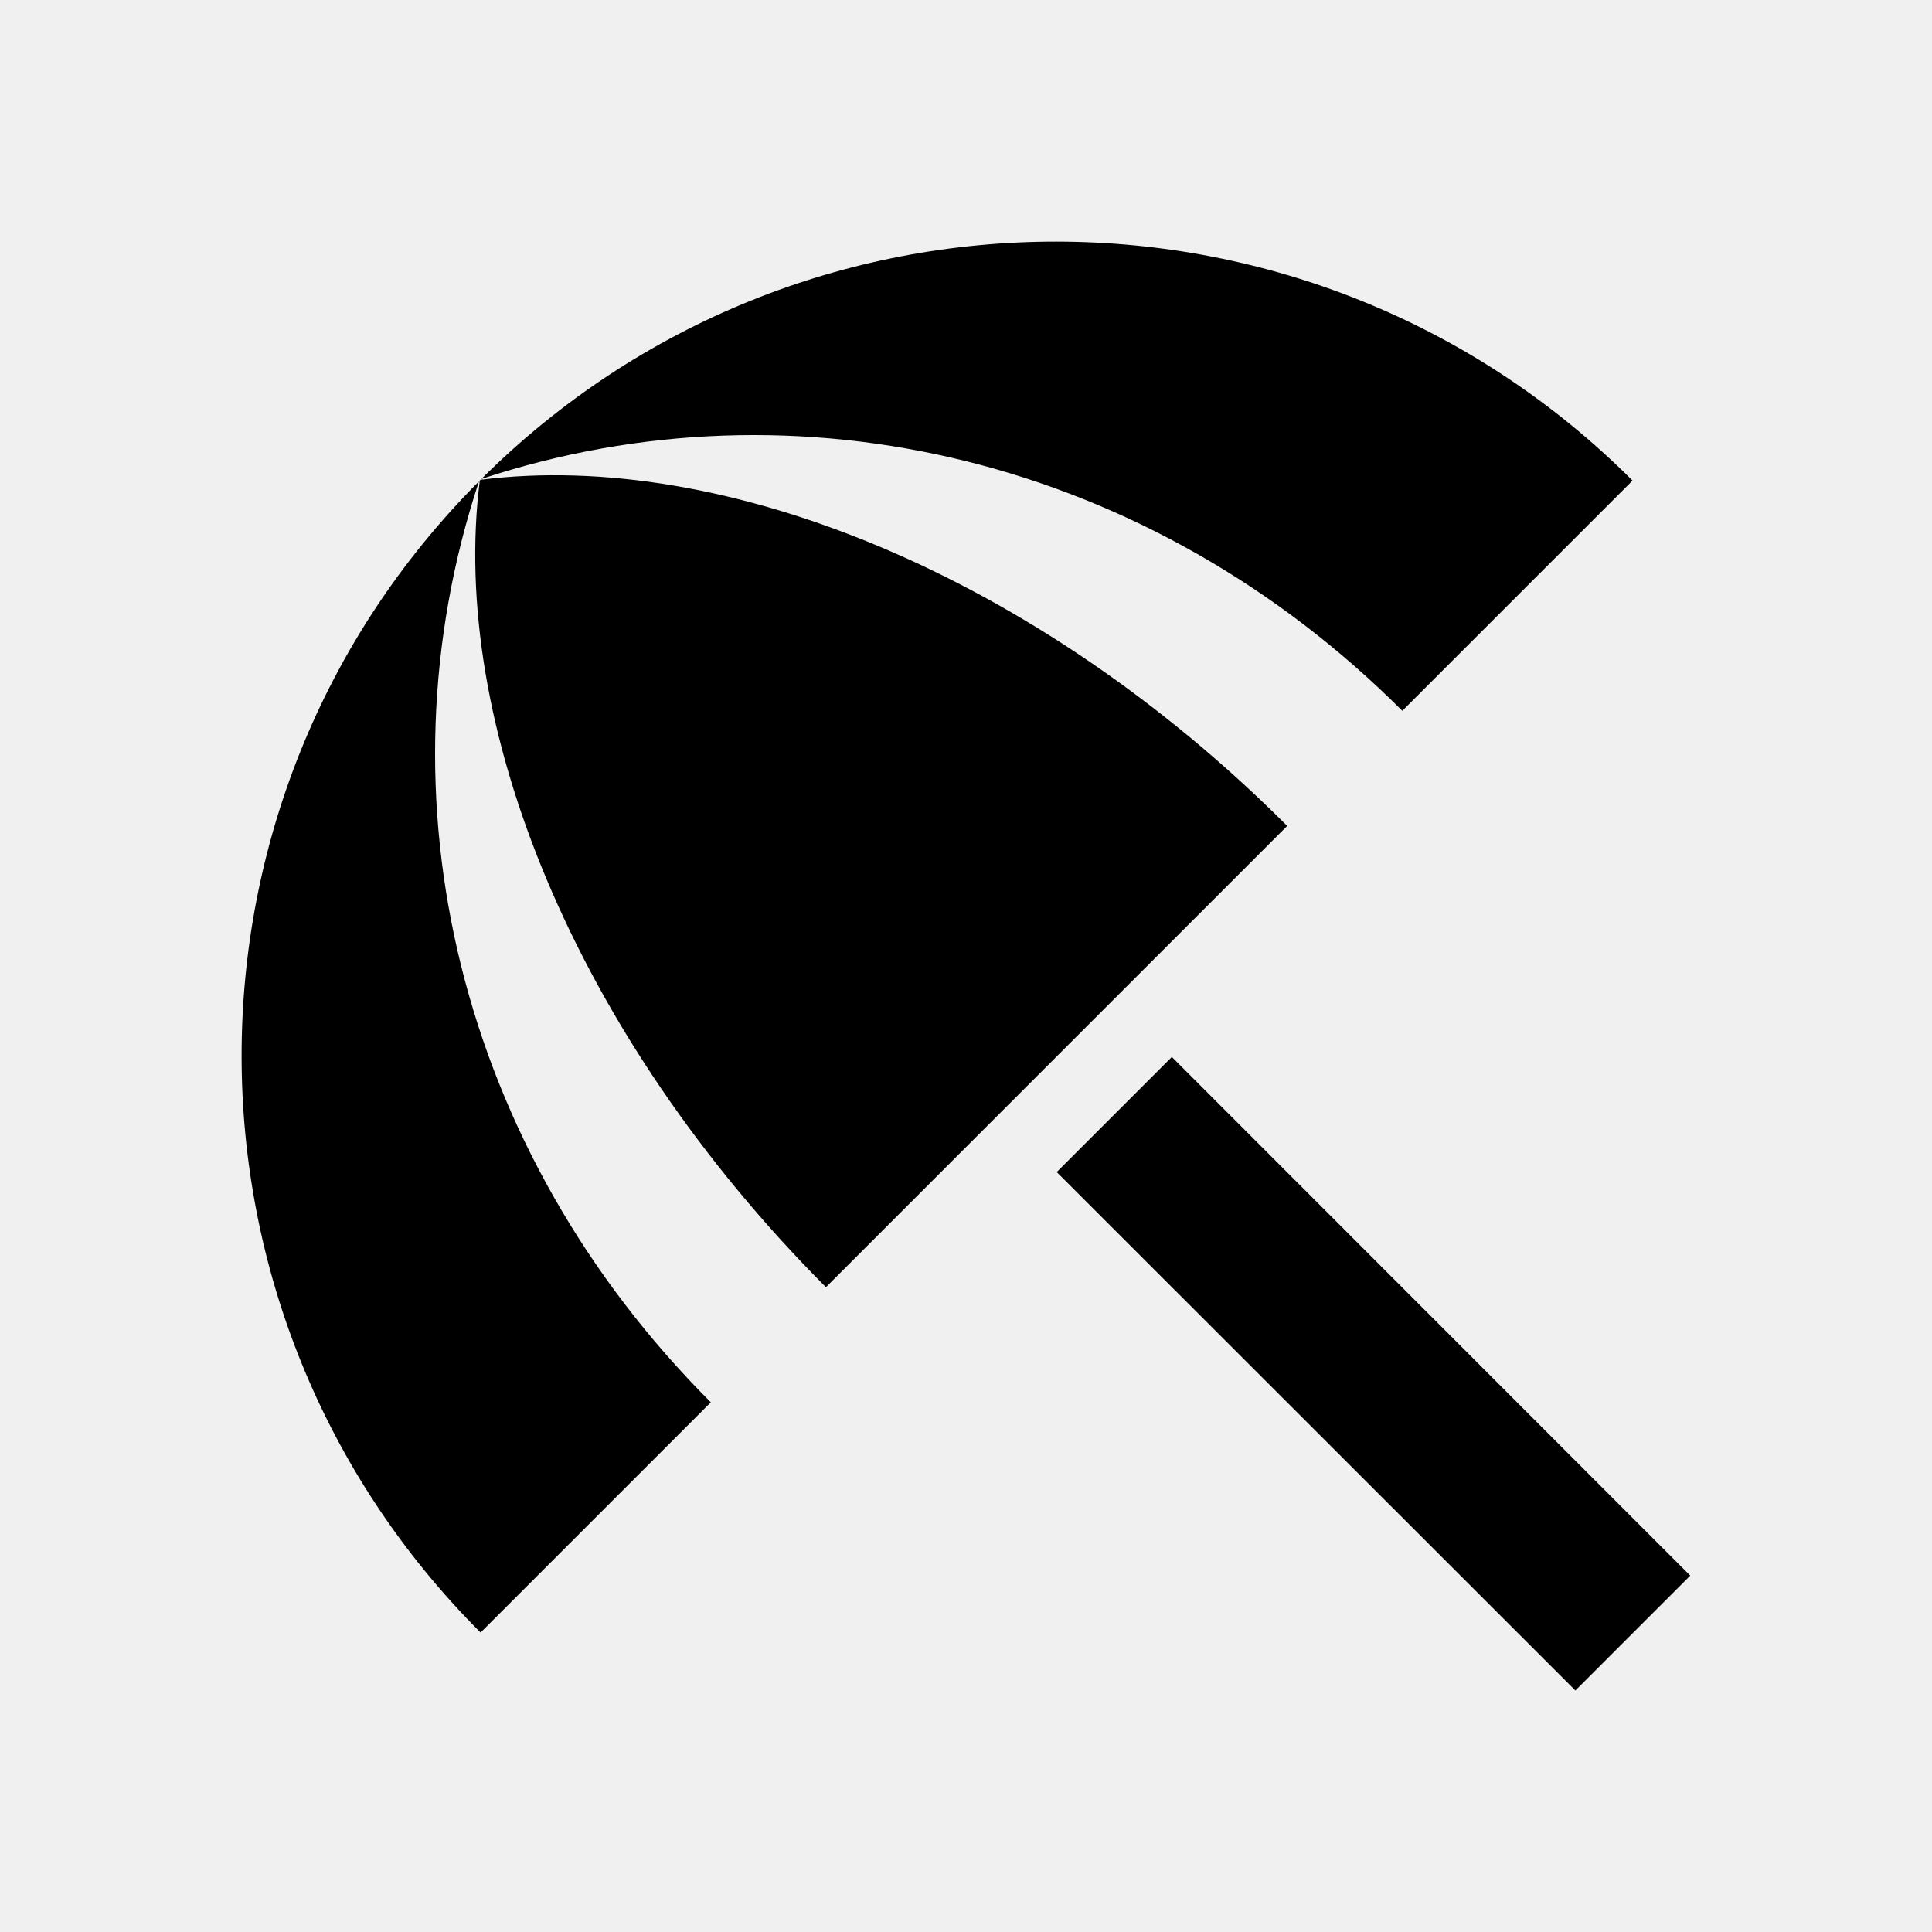
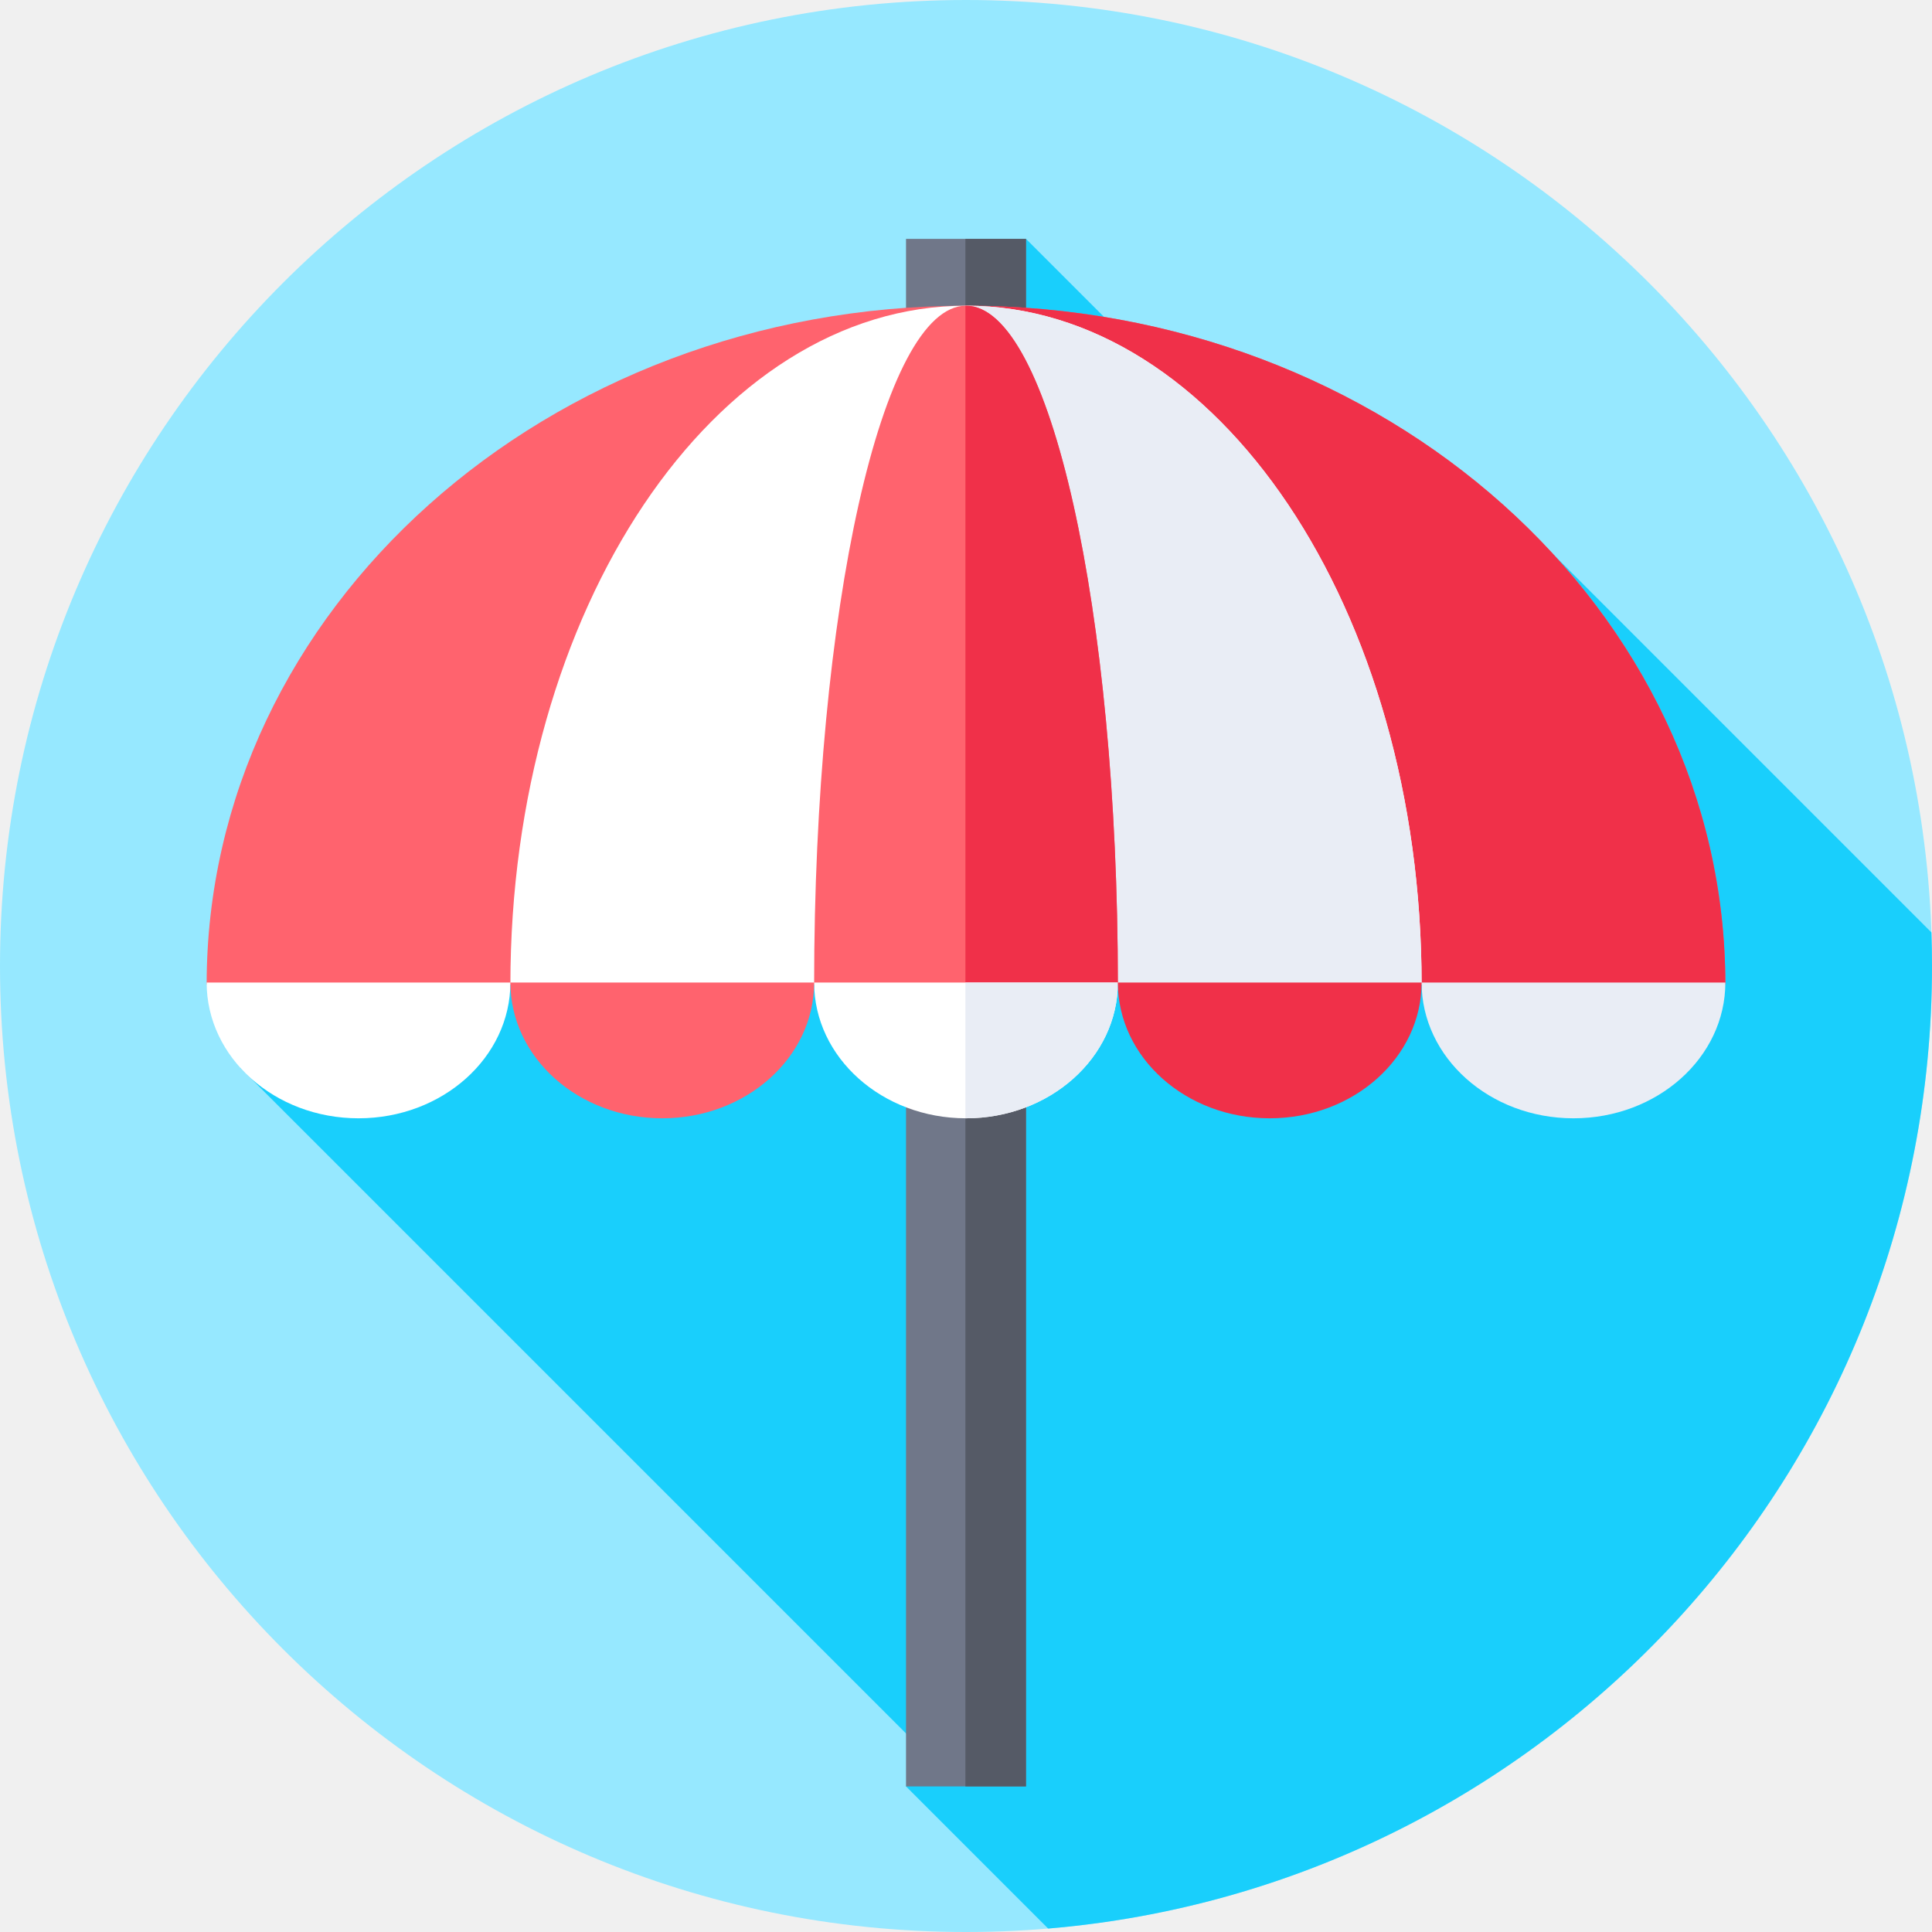
- <svg xmlns="http://www.w3.org/2000/svg" width="16" height="16" viewBox="0 0 24 24">
-   <path d="M13.127 14.56l1.43-1.43 6.44 6.443L19.57 21zm4.293-5.73l2.86-2.86c-3.95-3.95-10.35-3.96-14.3-.02 3.93-1.3 8.31-.25 11.44 2.88zM5.95 5.98c-3.94 3.95-3.93 10.35.02 14.3l2.86-2.86C5.7 14.29 4.65 9.91 5.95 5.98zm.02-.02l-.01.01c-.38 3.01 1.17 6.88 4.3 10.02l5.73-5.73c-3.13-3.13-7.01-4.68-10.02-4.3z" />
-   <path fill="none" d="M0 0h24v24H0z" />
+ <svg xmlns="http://www.w3.org/2000/svg" id="Capa_1" enable-background="new 0 0 512 512" height="24" viewBox="0 0 512 512" width="24">
+   <g>
+     <g>
+       <g>
+         <g>
+           <g>
+             <g>
+               <g>
+                 <g>
+                   <g>
+                     <circle cx="256" cy="256" fill="#96e8ff" r="256" />
+                   </g>
+                 </g>
+               </g>
+             </g>
+           </g>
+         </g>
+       </g>
+     </g>
+     <path d="m277.774 511.087c131.193-11.05 234.226-121.036 234.226-255.087 0-2.979-.051-5.947-.152-8.901l-100.083-100.083-15.898 40.26-123.971-123.971-208.194 219.674 182.246 182.246-5.843 8.192z" fill="#19cffc" />
+     <g>
+       <path d="m240.104 63.305h31.792v410.112h-31.792z" fill="#707789" />
+     </g>
+     <g>
+       <path d="m255.844 63.305h16.052v410.112h-16.052z" fill="#555a66" />
+     </g>
+     <g>
+       <g>
+         <path d="m54.765 260.911c0-99.353 90.096-179.894 201.235-179.894s201.235 80.541 201.235 179.894z" fill="#ff636e" />
+       </g>
+       <g>
+         <path d="m256 81.017c-.052 0-.104.002-.156.002v179.892h201.391c0-99.352-90.096-179.894-201.235-179.894z" fill="#f03049" />
+       </g>
+       <g>
+         <path d="m135.259 260.911c0-99.353 54.058-179.894 120.741-179.894s120.741 80.541 120.741 179.894z" fill="#fff" />
+       </g>
+       <g>
+         <path d="m256 81.017c-.052 0-.104.003-.156.003v179.891h120.897c0-99.352-54.057-179.894-120.741-179.894z" fill="#e9edf5" />
+       </g>
+       <g>
+         <path d="m215.753 260.911c0-99.353 18.019-179.894 40.247-179.894s40.247 80.541 40.247 179.894z" fill="#ff636e" />
+       </g>
+       <g>
+         <path d="m256 81.017c-.052 0-.104.008-.156.009v179.885h40.403c0-99.352-18.019-179.894-40.247-179.894z" fill="#f03049" />
+       </g>
+       <g>
+         <path d="m135.259 260.382c0 19.871-18.019 35.979-40.247 35.979s-40.247-16.108-40.247-35.979z" fill="#fff" />
+       </g>
+       <g>
+         <path d="m296.247 260.382c0 19.871-18.019 35.979-40.247 35.979s-40.247-16.108-40.247-35.979z" fill="#fff" />
+       </g>
+       <g>
+         <path d="m255.844 260.382v35.975c.052 0 .104.004.156.004 22.228 0 40.247-16.108 40.247-35.979z" fill="#e9edf5" />
+       </g>
+       <g>
+         <path d="m215.753 260.382c0 19.871-18.019 35.979-40.247 35.979s-40.247-16.108-40.247-35.979z" fill="#ff636e" />
+       </g>
+       <g>
+         <path d="m457.235 260.382c0 19.871-18.019 35.979-40.247 35.979s-40.247-16.108-40.247-35.979z" fill="#e9edf5" />
+       </g>
+       <g>
+         <path d="m376.741 260.382c0 19.871-18.019 35.979-40.247 35.979s-40.247-16.108-40.247-35.979z" fill="#f03049" />
+       </g>
+     </g>
+   </g>
</svg>
